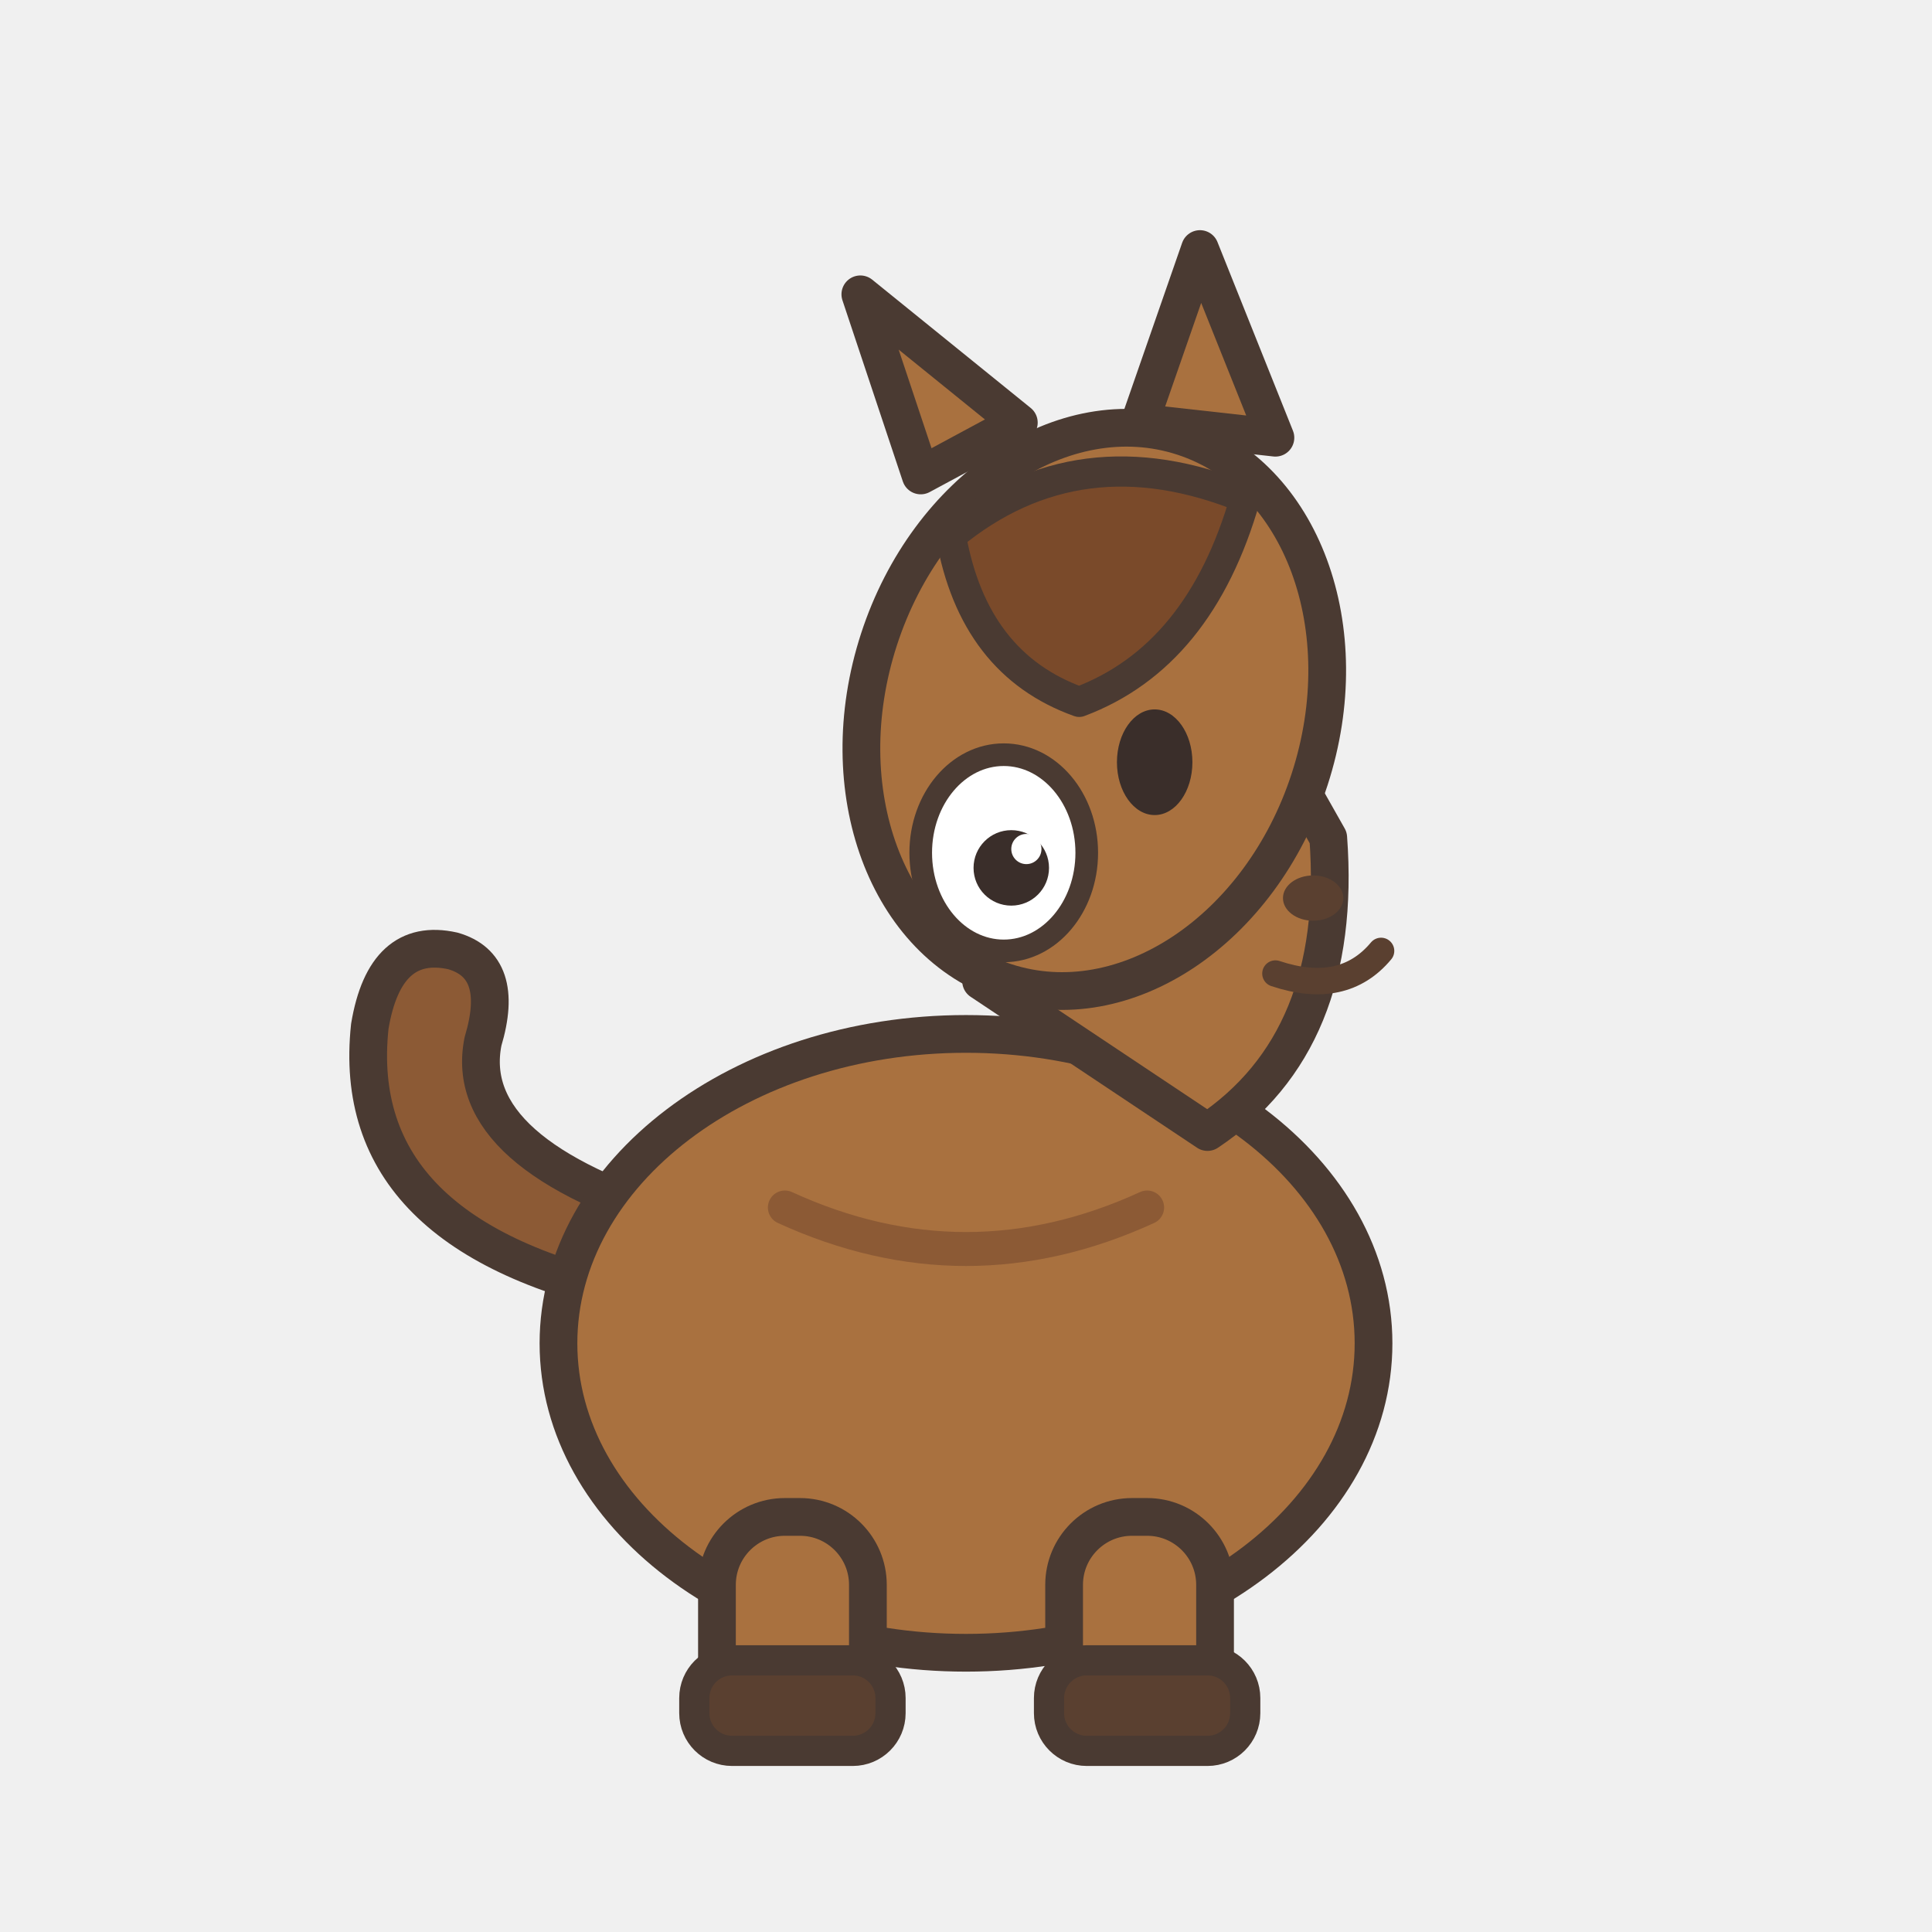
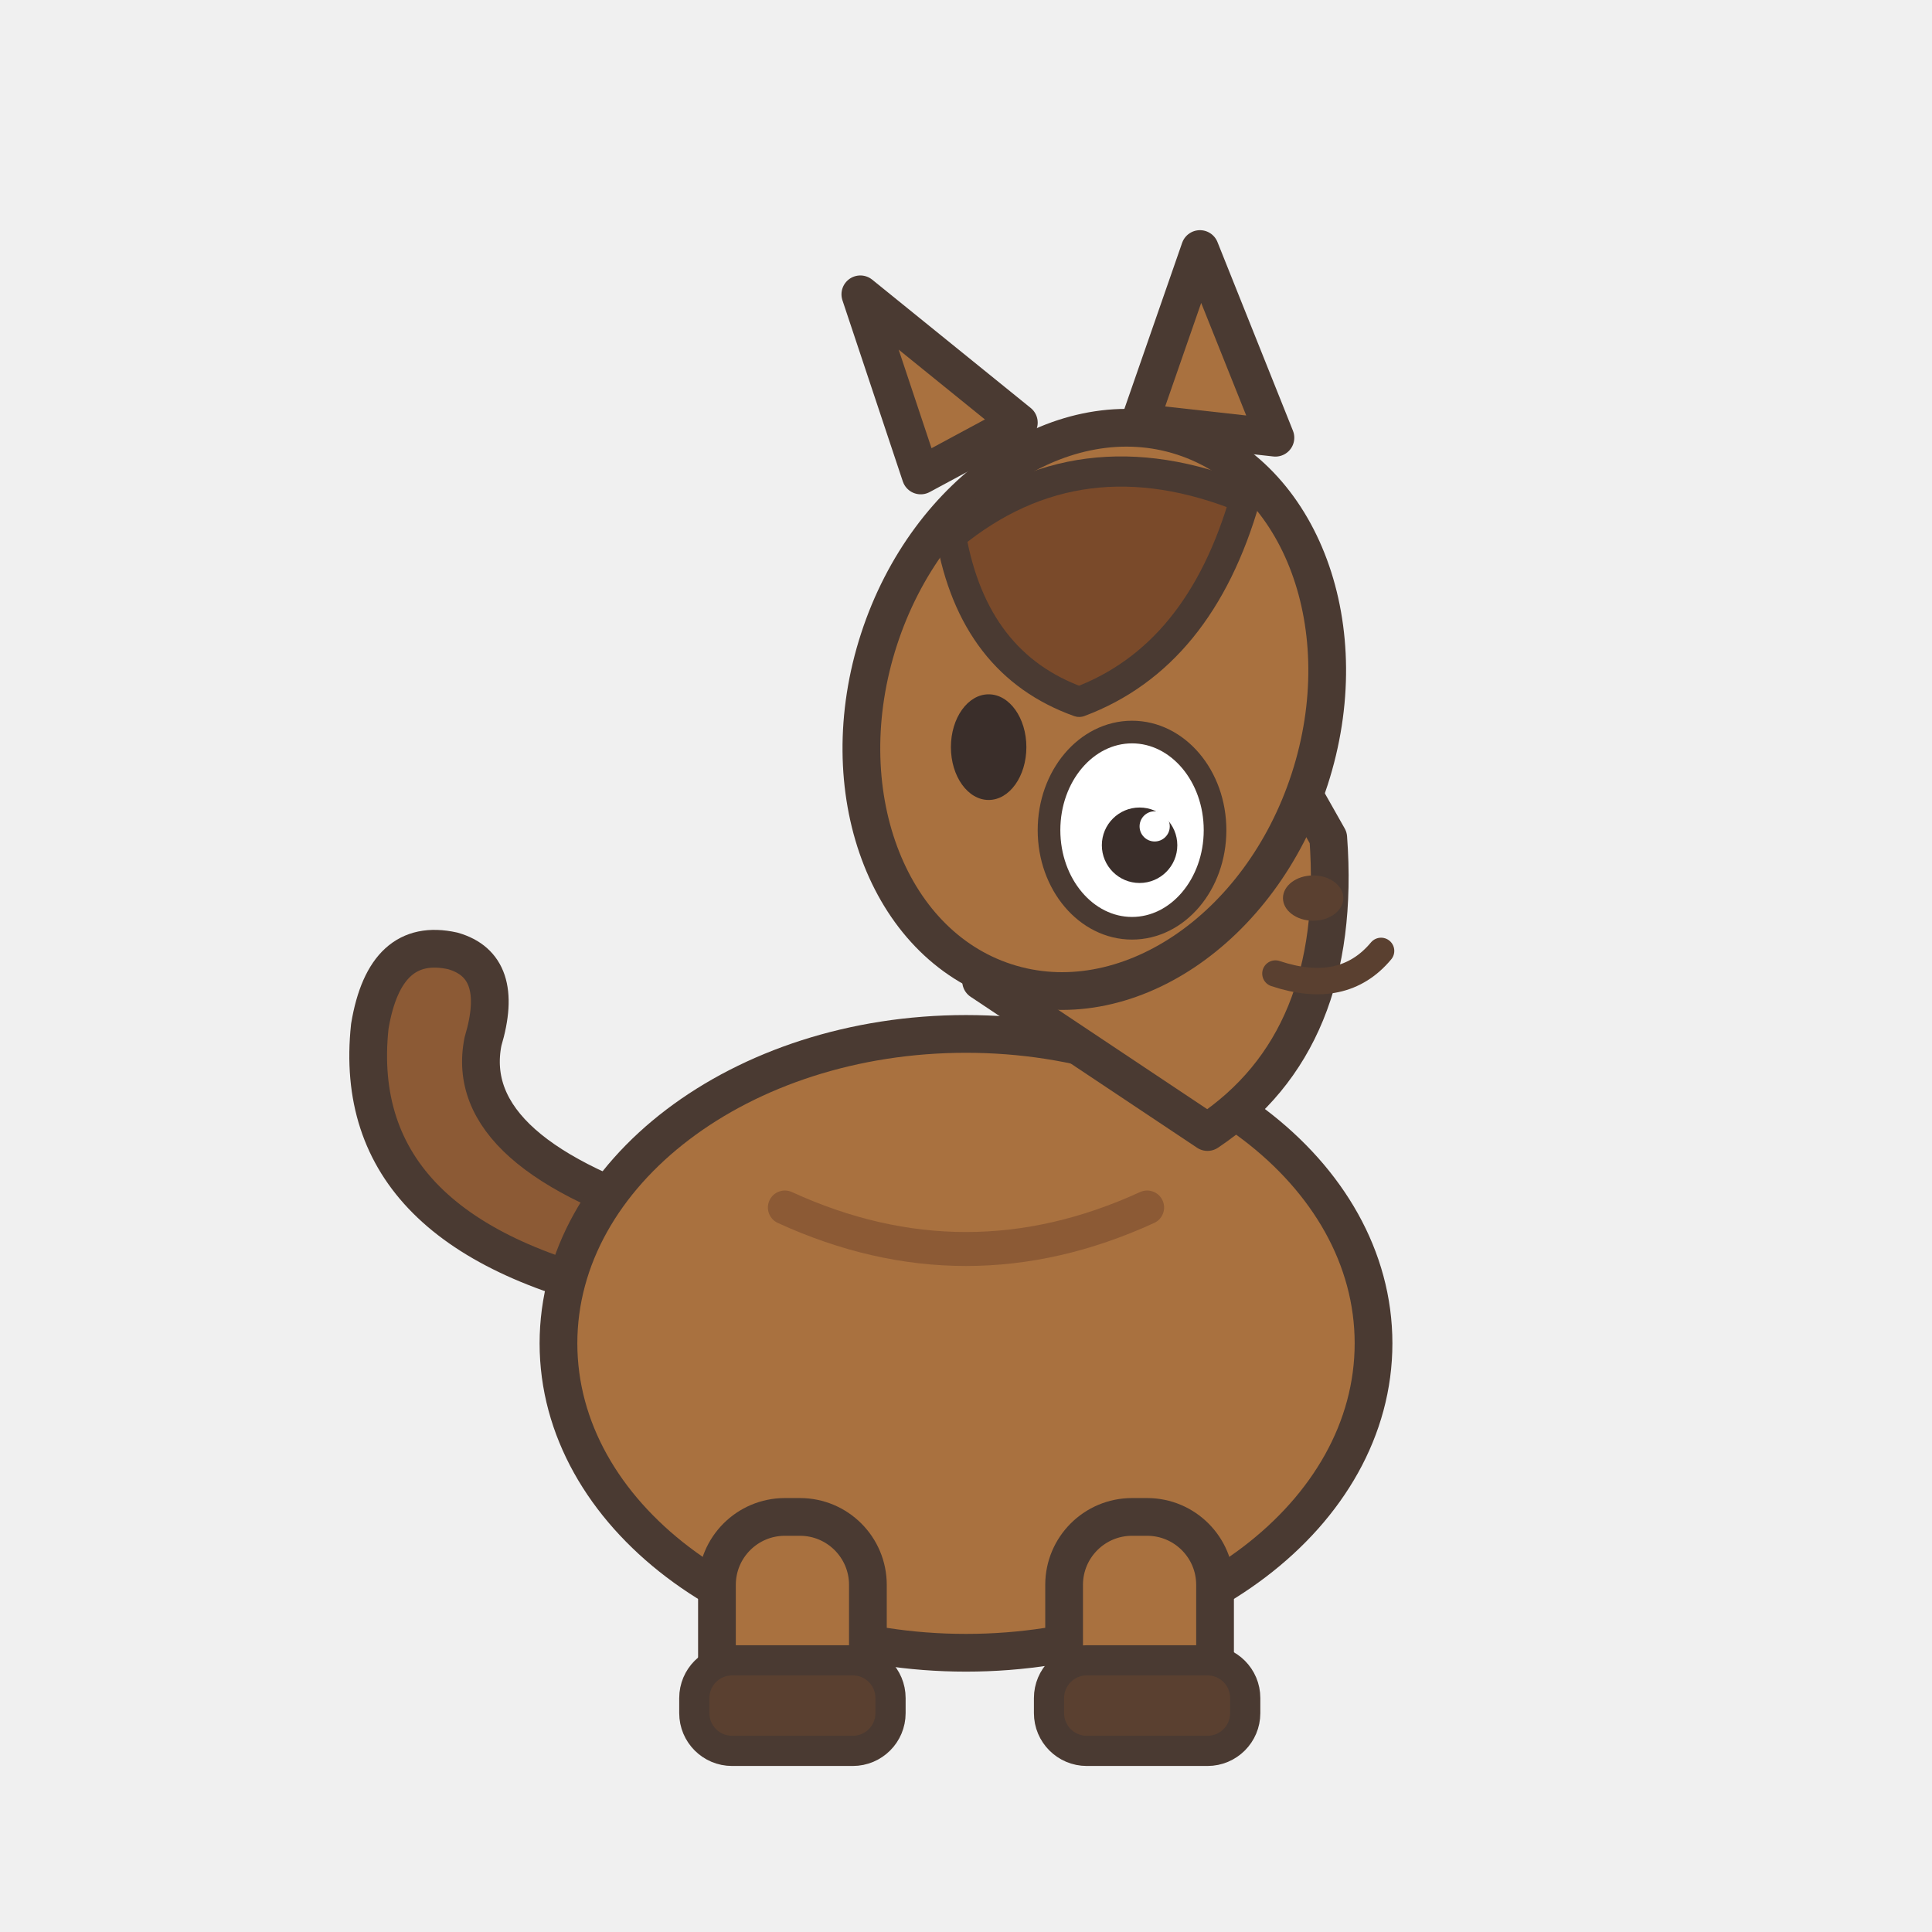
<svg xmlns="http://www.w3.org/2000/svg" viewBox="0 0 512 512" width="512" height="512">
  <g stroke="#4a3a32" stroke-width="10" stroke-linejoin="round" stroke-linecap="round">
    <path d="M170 344 Q92 328 98 272 Q102 248 120 252 Q134 256 128 276 Q122 306 182 324 Z" fill="#8c5a35" />
    <ellipse cx="256" cy="356" rx="108" ry="82" fill="#a9713f" />
    <rect x="190" y="402" width="40" height="58" rx="18" fill="#a9713f" />
    <rect x="282" y="402" width="40" height="58" rx="18" fill="#a9713f" />
    <rect x="184" y="440" width="52" height="24" rx="10" fill="#5a4030" stroke-width="8" />
    <rect x="278" y="440" width="52" height="24" rx="10" fill="#5a4030" stroke-width="8" />
    <path d="M320 300 Q356 276 352 222 L326 176 Q312 156 286 168 L260 260 Z" fill="#a9713f" />
    <ellipse cx="290" cy="188" rx="60" ry="76" fill="#a9713f" transform="rotate(18 290 188)" />
    <path d="M244 126 L228 78 L270 112 Z" fill="#a9713f" />
    <path d="M302 112 L318 66 L338 116 Z" fill="#a9713f" />
    <path d="M252 142 Q286 114 330 132 Q318 174 286 186 Q258 176 252 142 Z" fill="#7a4a2a" stroke-width="8" />
-     <ellipse cx="306" cy="202" rx="10" ry="14" fill="#3a2e2a" stroke="none" />
-     <ellipse cx="266" cy="226" rx="22" ry="26" fill="#ffffff" stroke-width="6" />
-     <circle cx="268" cy="230" r="10" fill="#3a2e2a" stroke="none" />
-     <circle cx="272" cy="225" r="4" fill="#ffffff" stroke="none" />
+     <ellipse cx="262" cy="198" rx="10" ry="14" fill="#3a2e2a" stroke="none" />
+     <ellipse cx="300" cy="220" rx="22" ry="26" fill="#ffffff" stroke-width="6" />
+     <circle cx="302" cy="224" r="10" fill="#3a2e2a" stroke="none" />
+     <circle cx="306" cy="219" r="4" fill="#ffffff" stroke="none" />
    <ellipse cx="348" cy="238" rx="8" ry="6" fill="#5a4030" stroke="none" />
    <path d="M338 258 Q356 264 366 252" fill="none" stroke="#5a4030" stroke-width="7" />
    <path d="M208 320 Q256 342 304 320" fill="none" stroke="#8c5a35" stroke-width="9" />
  </g>
</svg>
